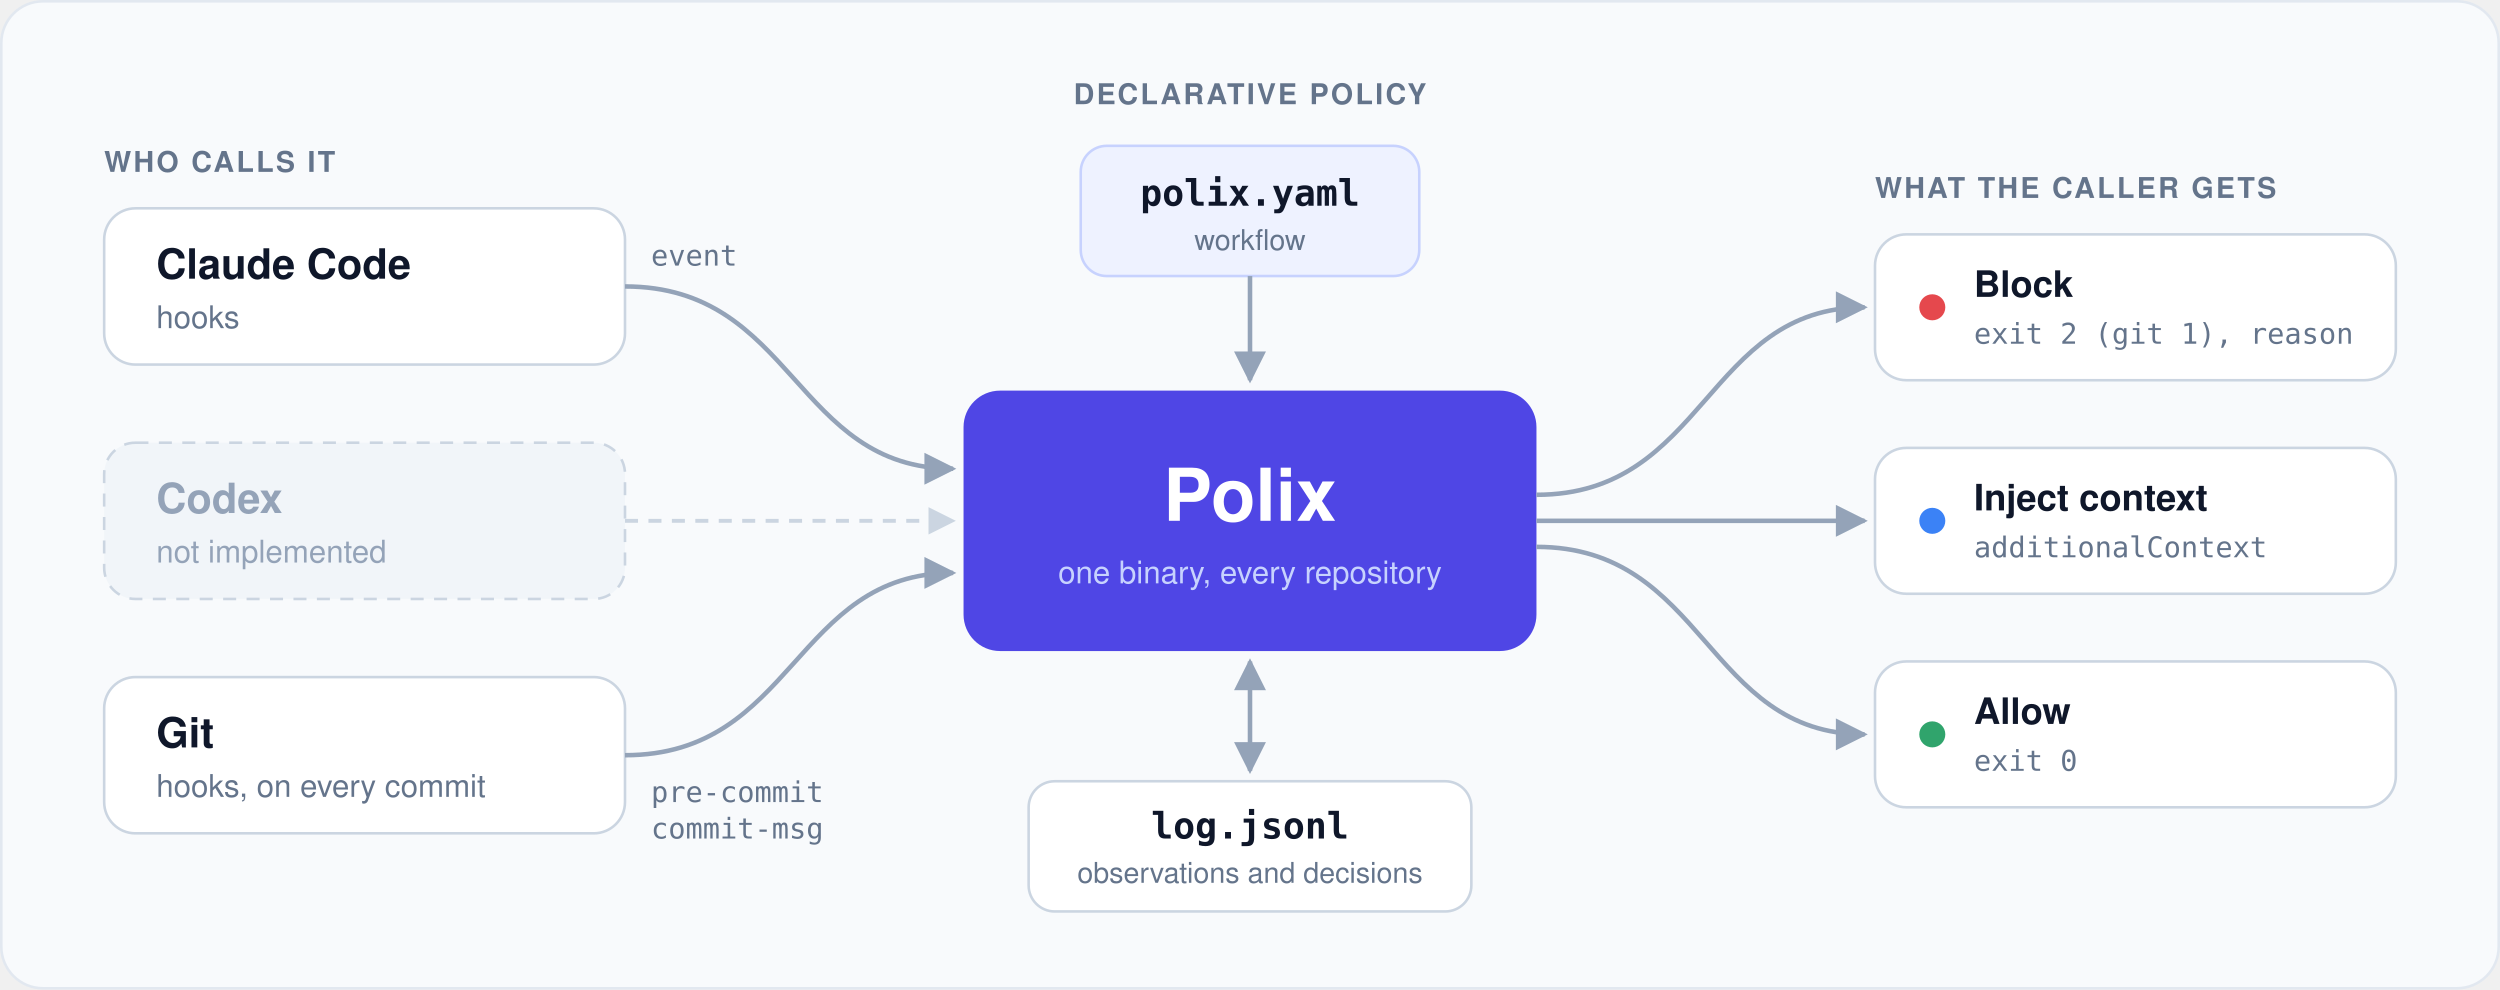
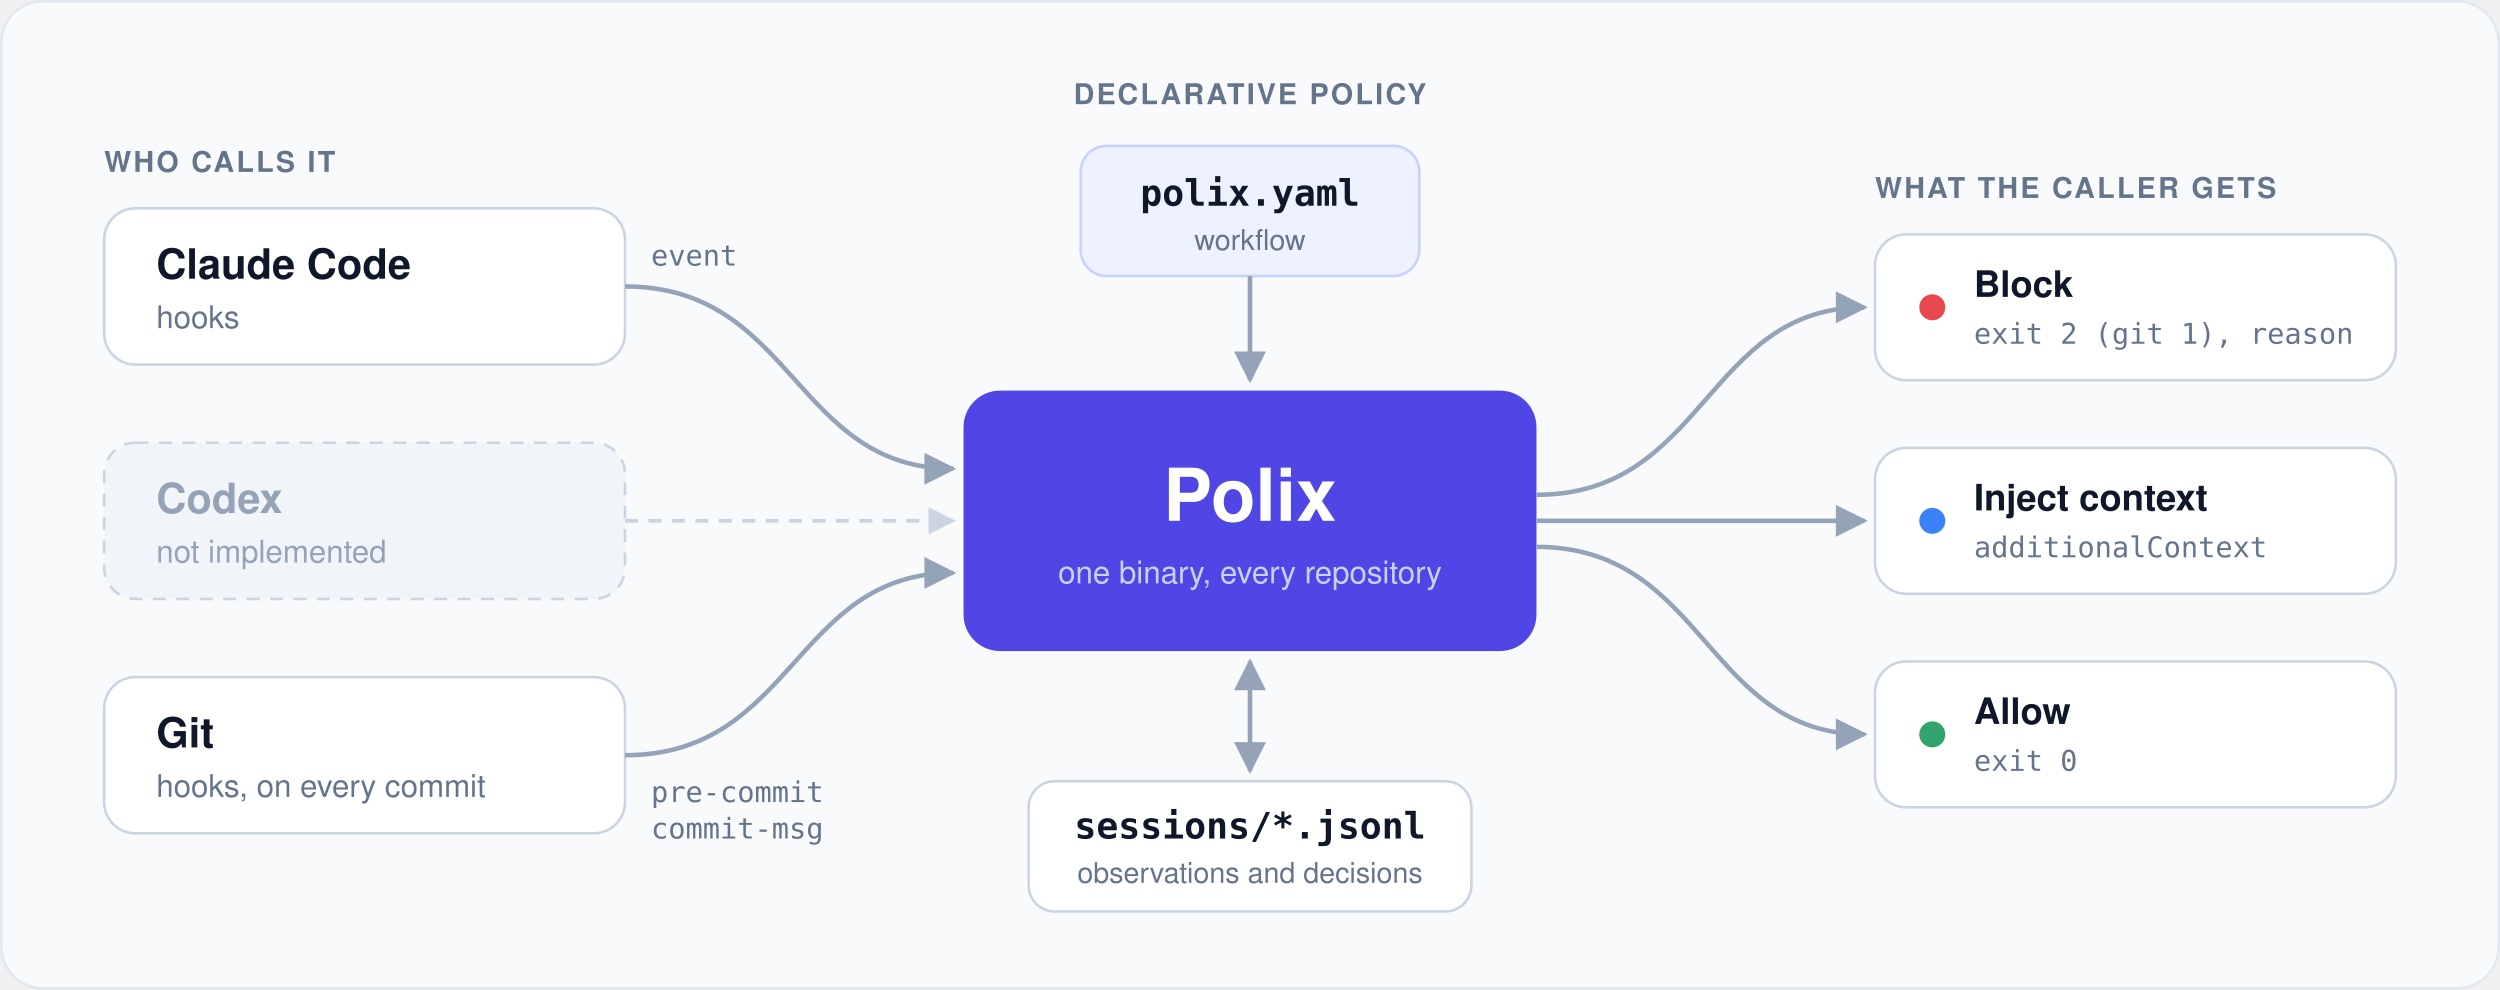
<svg xmlns="http://www.w3.org/2000/svg" viewBox="0 0 960 380" width="960" height="380" role="img" aria-labelledby="title desc">
  <style>
    text { font-family: -apple-system, BlinkMacSystemFont, "Segoe UI", Helvetica, Arial, sans-serif; }
    .mono { font-family: ui-monospace, SFMono-Regular, Menlo, Consolas, monospace; }
    .bg { fill: #f8fafc; stroke: #e2e8f0; }
    .card { fill: #ffffff; stroke: #cbd5e1; }
    .chip { fill: #eef2ff; stroke: #c7d2fe; }
    .core { fill: #4f46e5; }
    .t { fill: #0f172a; }
    .m { fill: #64748b; }
    .on-core { fill: #ffffff; }
    .on-core-m { fill: #c7d2fe; }
    .wire { stroke: #94a3b8; fill: none; stroke-width: 1.75; }
    .head { fill: #94a3b8; }
    .lbl { fill: #64748b; letter-spacing: .08em; }
    .red { fill: #e5484d; } .blue { fill: #3b82f6; } .green { fill: #30a46c; }
    .muted { fill: #f1f5f9; stroke: #cbd5e1; stroke-dasharray: 5 4; }
    .mt { fill: #94a3b8; }
    .wire-muted { stroke: #cbd5e1; fill: none; stroke-width: 1.5; stroke-dasharray: 5 4; }
    .head-muted { fill: #cbd5e1; }
    @media (prefers-color-scheme: dark) {
      .bg { fill: #0d1117; stroke: #30363d; }
      .card { fill: #161b22; stroke: #30363d; }
      .chip { fill: #1e1b4b; stroke: #3730a3; }
      .t { fill: #e6edf3; }
      .m, .lbl { fill: #8b949e; }
      .wire { stroke: #6e7681; }
      .head { fill: #6e7681; }
      .muted { fill: #0d1117; stroke: #30363d; }
      .mt { fill: #6e7681; }
      .wire-muted { stroke: #30363d; }
      .head-muted { fill: #30363d; }
    }
  </style>
  <defs>
    <marker id="arrow" viewBox="0 0 10 10" refX="9" refY="5" markerWidth="7" markerHeight="7" orient="auto-start-reverse">
      <path class="head" d="M0,0 L10,5 L0,10 z" />
    </marker>
    <marker id="arrow-muted" viewBox="0 0 10 10" refX="9" refY="5" markerWidth="7" markerHeight="7" orient="auto-start-reverse">
      <path class="head-muted" d="M0,0 L10,5 L0,10 z" />
    </marker>
  </defs>
  <rect class="bg" x="0.5" y="0.5" width="959" height="379" rx="16" />
  <text class="lbl" x="40" y="66" font-size="11" font-weight="600">WHO CALLS IT</text>
  <rect class="card" x="40" y="80" width="200" height="60" rx="12" />
  <text class="t" x="60" y="107" font-size="16" font-weight="600">Claude Code</text>
  <text class="m" x="60" y="126" font-size="12">hooks</text>
  <rect class="muted" x="40" y="170" width="200" height="60" rx="12" />
  <text class="mt" x="60" y="197" font-size="16" font-weight="600">Codex</text>
  <text class="mt" x="60" y="216" font-size="12">not implemented</text>
  <rect class="card" x="40" y="260" width="200" height="60" rx="12" />
  <text class="t" x="60" y="287" font-size="16" font-weight="600">Git</text>
  <text class="m" x="60" y="306" font-size="12">hooks, on every commit</text>
  <path class="wire" d="M240,110 C305,110 305,180 366,180" marker-end="url(#arrow)" />
  <path class="wire-muted" d="M240,200 L366,200" marker-end="url(#arrow-muted)" />
  <path class="wire" d="M240,290 C305,290 305,220 366,220" marker-end="url(#arrow)" />
  <text class="m mono" x="250" y="102" font-size="11">event</text>
  <text class="m mono" x="250" y="308" font-size="11">pre-commit</text>
  <text class="m mono" x="250" y="322" font-size="11">commit-msg</text>
  <text class="lbl" x="480" y="40" font-size="11" font-weight="600" text-anchor="middle">DECLARATIVE POLICY</text>
  <rect class="chip" x="415" y="56" width="130" height="50" rx="10" />
  <text class="t mono" x="480" y="79" font-size="14" font-weight="600" text-anchor="middle">polix.yaml</text>
  <text class="m" x="480" y="96" font-size="11" text-anchor="middle">workflow</text>
  <path class="wire" d="M480,106 L480,146" marker-end="url(#arrow)" />
  <rect class="core" x="370" y="150" width="220" height="100" rx="14" />
  <text class="on-core" x="480" y="200" font-size="28" font-weight="700" text-anchor="middle">Polix</text>
  <text class="on-core-m" x="480" y="224" font-size="12" text-anchor="middle">one binary, every repository</text>
  <path class="wire" d="M480,254 L480,296" marker-start="url(#arrow)" marker-end="url(#arrow)" />
  <rect class="card" x="395" y="300" width="170" height="50" rx="10" />
-   <text class="t mono" x="480" y="322" font-size="14" font-weight="600" text-anchor="middle">log.jsonl</text>
+   <text class="t mono" x="480" y="322" font-size="14" font-weight="600" text-anchor="middle">sessions/*.jsonl</text>
  <text class="m" x="480" y="339" font-size="11" text-anchor="middle">observations and decisions</text>
  <text class="lbl" x="720" y="76" font-size="11" font-weight="600">WHAT THE CALLER GETS</text>
  <path class="wire" d="M590,190 C655,190 655,118 716,118" marker-end="url(#arrow)" />
  <path class="wire" d="M590,200 L716,200" marker-end="url(#arrow)" />
  <path class="wire" d="M590,210 C655,210 655,282 716,282" marker-end="url(#arrow)" />
  <rect class="card" x="720" y="90" width="200" height="56" rx="12" />
  <circle class="red" cx="742" cy="118" r="5" />
  <text class="t" x="758" y="114" font-size="14" font-weight="600">Block</text>
  <text class="m mono" x="758" y="132" font-size="11">exit 2 (git 1), reason</text>
  <rect class="card" x="720" y="172" width="200" height="56" rx="12" />
  <circle class="blue" cx="742" cy="200" r="5" />
  <text class="t" x="758" y="196" font-size="14" font-weight="600">Inject context</text>
  <text class="m mono" x="758" y="214" font-size="11">additionalContext</text>
  <rect class="card" x="720" y="254" width="200" height="56" rx="12" />
  <circle class="green" cx="742" cy="282" r="5" />
  <text class="t" x="758" y="278" font-size="14" font-weight="600">Allow</text>
  <text class="m mono" x="758" y="296" font-size="11">exit 0</text>
</svg>
